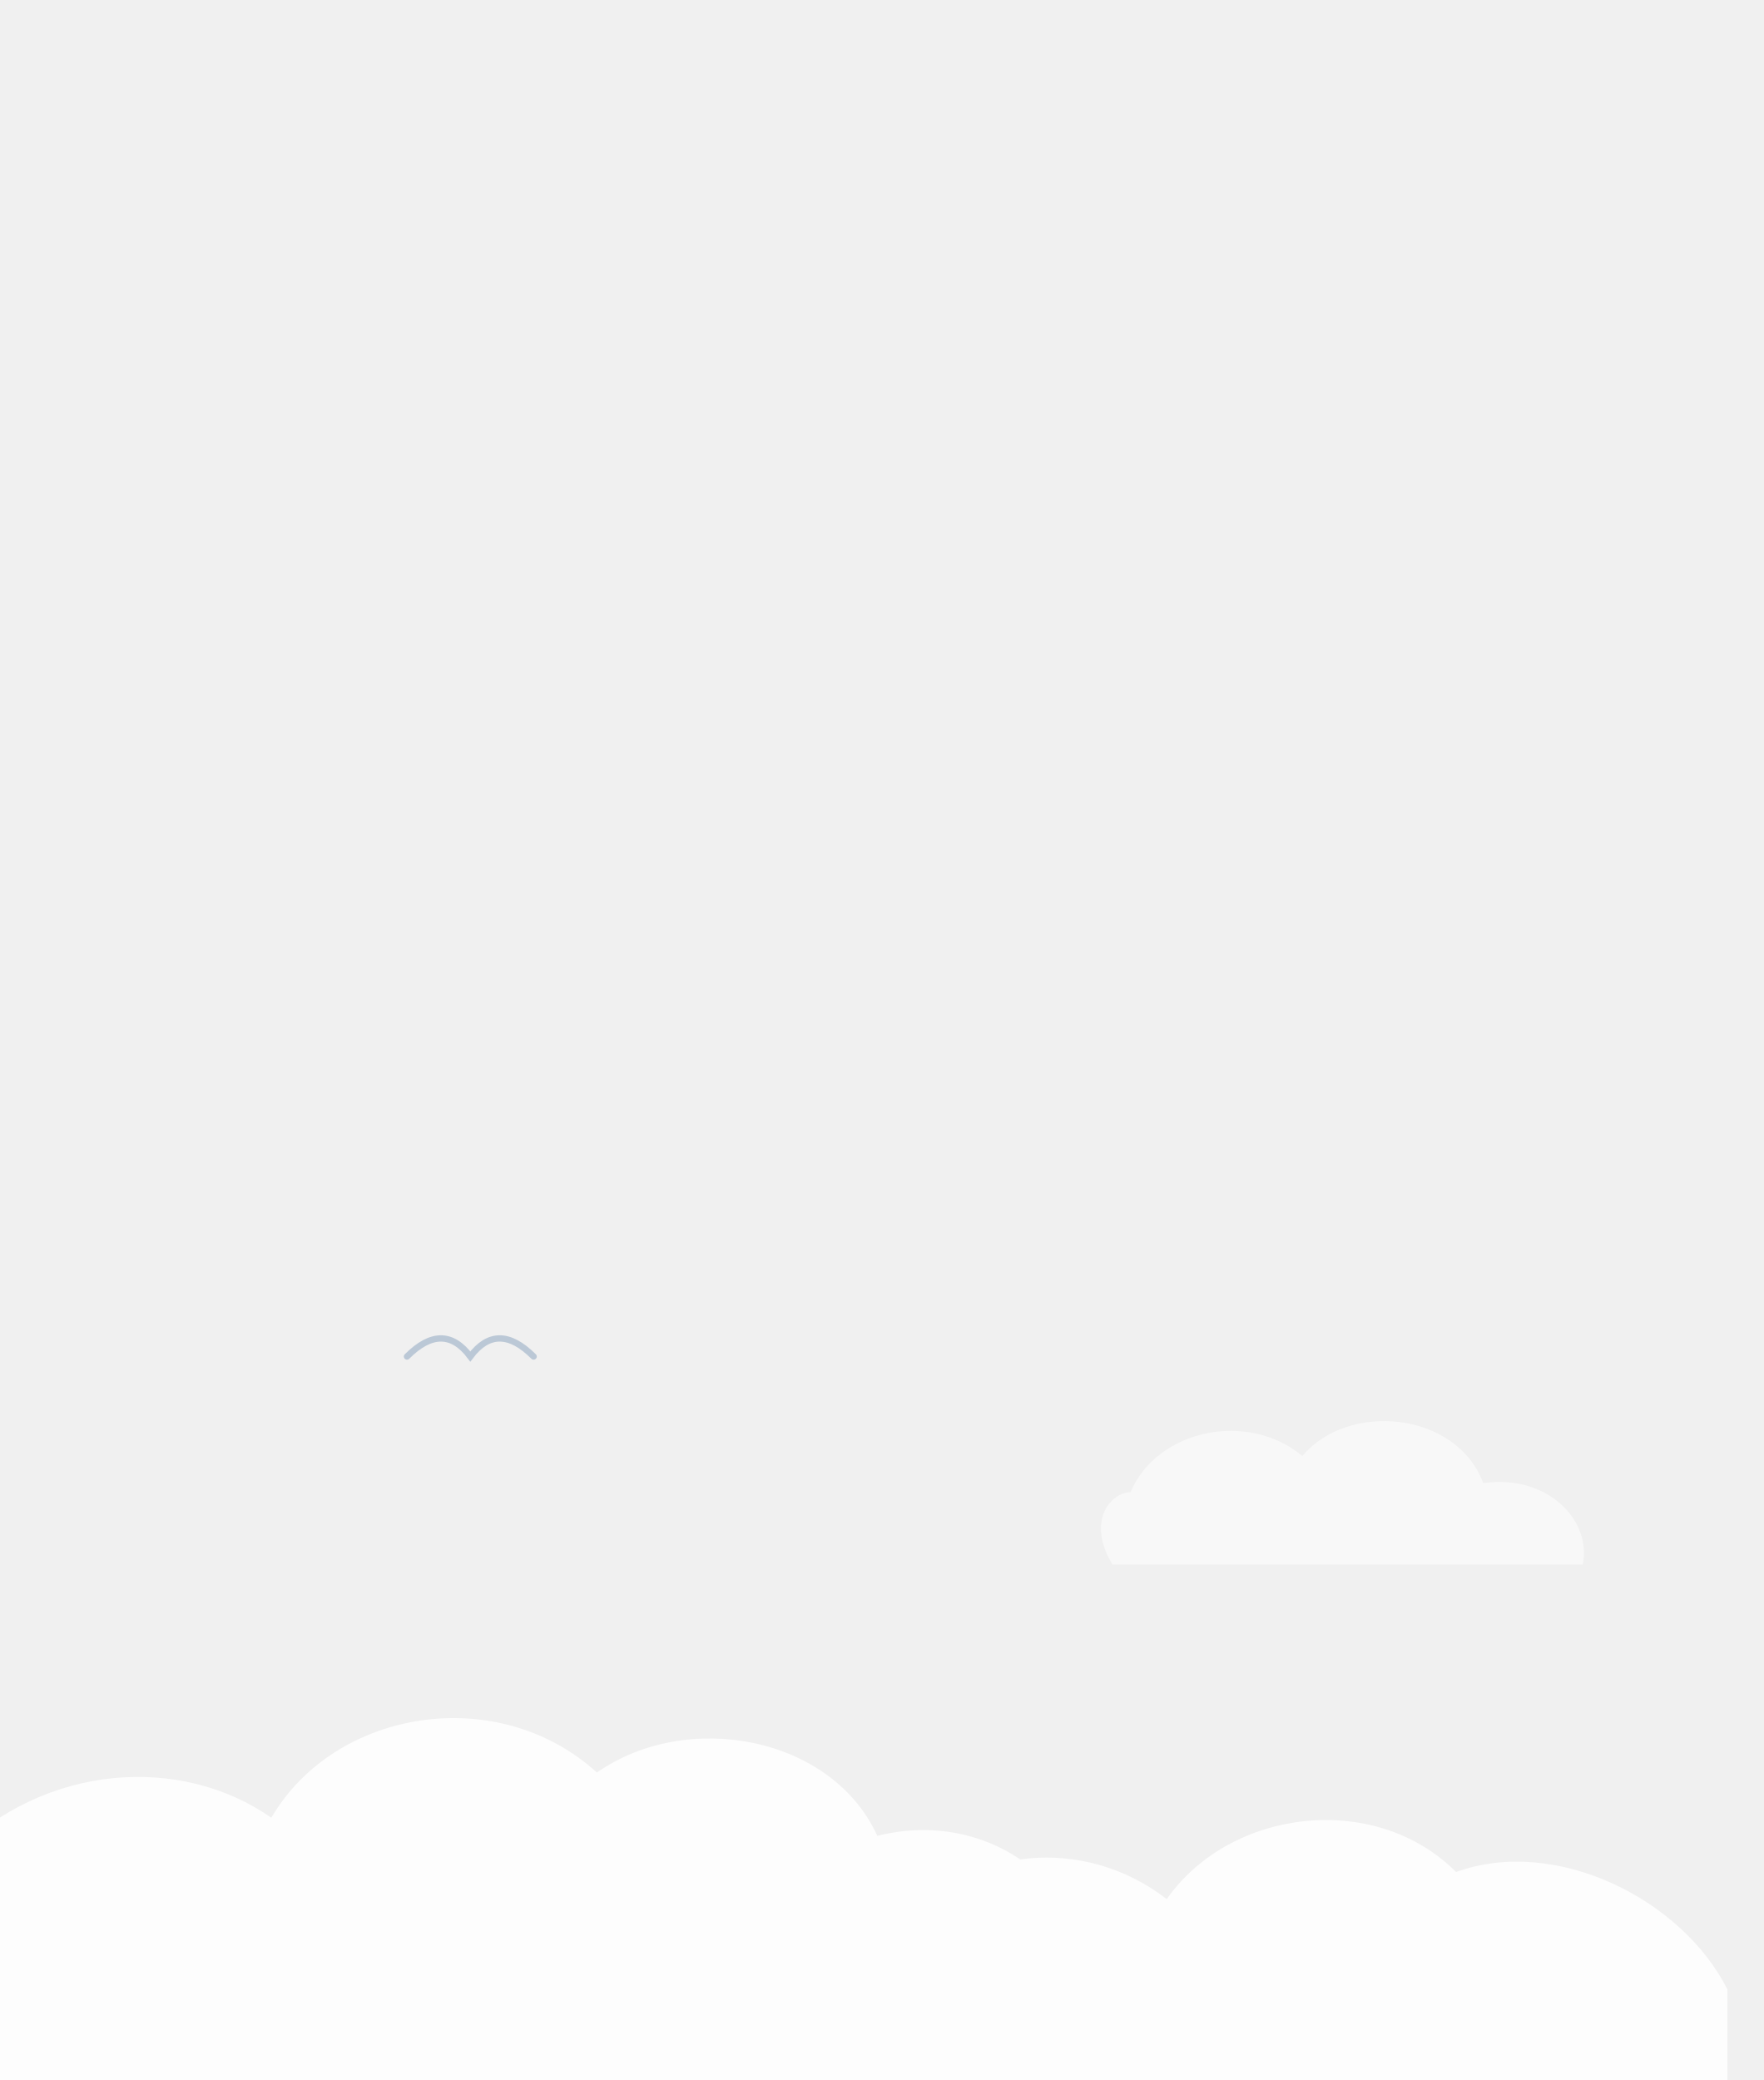
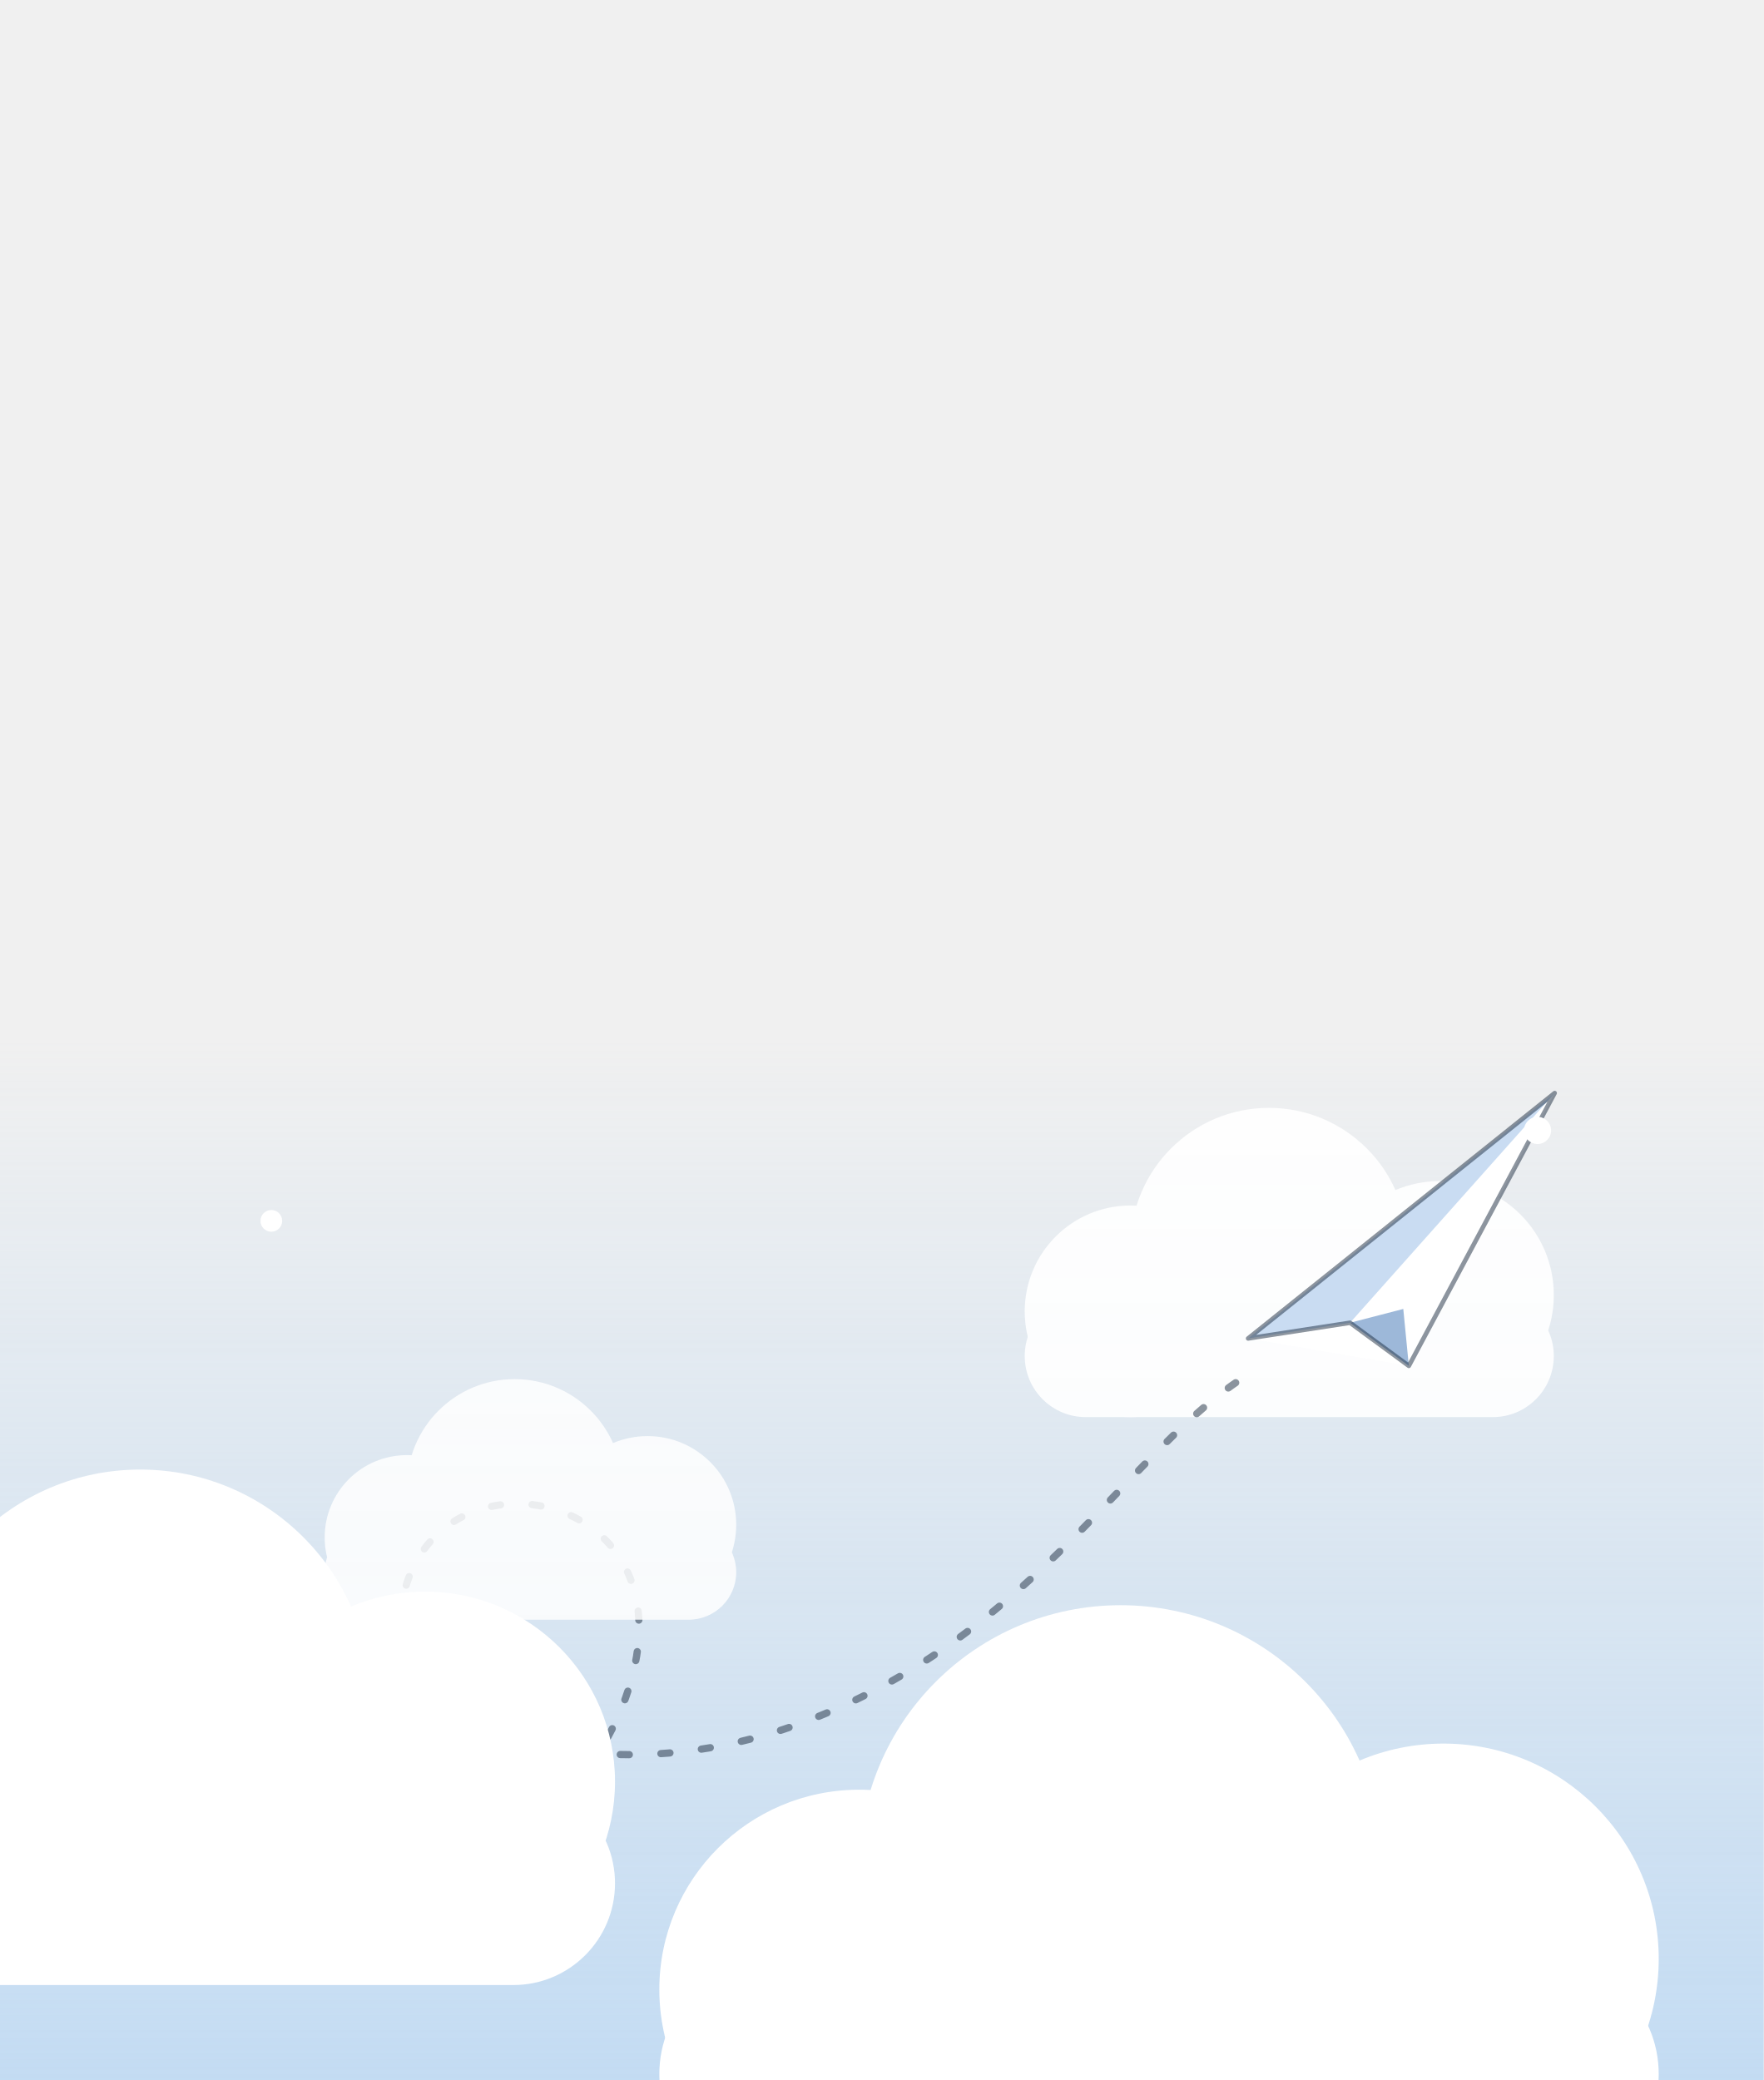
<svg xmlns="http://www.w3.org/2000/svg" viewBox="0 0 390 460">
-   <g fill="#ffffff" opacity=".85">
-     <path d="M-10 460v-50c20-20 50-22 70-8 14-24 50-30 72-10 20-14 52-8 62 14 24-6 46 10 46 32v22z" />
-     <path d="M200 460v-34c14-18 40-20 58-6 14-20 46-24 64-6 22-8 50 6 60 26v20z" />
+   <defs>
+     <linearGradient id="desv" x1="0" y1="100" x2="0" y2="210" gradientUnits="userSpaceOnUse">
+       <stop offset="0" stop-color="#000" />
+       <stop offset="1" stop-color="#fff" />
+     </linearGradient>
+     <mask id="desvanecer" maskUnits="userSpaceOnUse" x="-20" y="0" width="430" height="480">
+       <rect x="-20" y="0" width="430" height="480" fill="url(#desv)" />
+     </mask>
+   </defs>
+   <g mask="url(#desvanecer)">
+     <defs>
+       <linearGradient id="g1" x1="0" y1="230" x2="0" y2="460" gradientUnits="userSpaceOnUse">
+         <stop offset="0" stop-color="#9fcbf5" stop-opacity="0" />
+         <stop offset="1" stop-color="#9fcbf5" stop-opacity=".55" />
+       </linearGradient>
+     </defs>
+     <rect x="0" y="230" width="390" height="230" fill="url(#g1)" />
+     <g transform="translate(250 290) scale(0.9)" opacity="0.9">
+       <circle cx="0" cy="0" r="26" fill="#fff" />
+       <circle cx="34" cy="-16" r="34" fill="#fff" />
+       <circle cx="76" cy="-4" r="28" fill="#fff" />
+       <rect x="-26" y="-4" width="130" height="30" rx="15" fill="#fff" />
+     </g>
+     <path d="M40 420c40 10 90-10 100-50s-40-50-50-20 40 50 90 30 70-60 96-76" fill="none" stroke="#1b2c40" stroke-width="1.6" stroke-dasharray="2 7" stroke-linecap="round" opacity=".5" />
+     <g transform="translate(276 296) rotate(-24)">
+       <path d="M0 0L84-22 30 20z" fill="#fff" />
+       <path d="M0 0L84-22 22 6z" fill="#c9dcf2" />
+       <path d="M22 6L30 20 34 8z" fill="#9db8d9" />
+       <path d="M0 0L84-22 30 20 22 6z" fill="none" stroke="#1b2c40" stroke-width="1" stroke-linejoin="round" opacity=".5" />
+     </g>
+     <g transform="translate(-20 400) scale(1.5)" opacity="1">
+       <circle cx="0" cy="0" r="26" fill="#fff" />
+       <circle cx="34" cy="-16" r="34" fill="#fff" />
+       <circle cx="76" cy="-4" r="28" fill="#fff" />
+       <rect x="-26" y="-4" width="130" height="30" rx="15" fill="#fff" />
+     </g>
+     <g transform="translate(190 440) scale(1.7)" opacity="1">
+       <circle cx="0" cy="0" r="26" fill="#fff" />
+       <circle cx="34" cy="-16" r="34" fill="#fff" />
+       <circle cx="76" cy="-4" r="28" fill="#fff" />
+       <rect x="-26" y="-4" width="130" height="30" rx="15" fill="#fff" />
+     </g>
+     <g transform="translate(90 340) scale(0.7)" opacity="0.85">
+       <circle cx="0" cy="0" r="26" fill="#fff" />
+       <circle cx="34" cy="-16" r="34" fill="#fff" />
+       <circle cx="76" cy="-4" r="28" fill="#fff" />
+       <rect x="-26" y="-4" width="130" height="30" rx="15" fill="#fff" />
+     </g>
+     <g fill="#fff">
+       <circle cx="340" cy="250" r="3" />
+       <circle cx="60" cy="270" r="2.4" />
+     </g>
  </g>
-   <g fill="#ffffff" opacity=".55">
-     <path d="M250 330c6-14 26-18 38-8 10-12 34-10 40 6 14-2 24 8 22 18h-104c-6-10 0-16 4-16z" />
-   </g>
-   <path d="M90 300q8-8 14 0q6-8 14 0" fill="none" stroke="#5a7ea6" stroke-width="1.4" stroke-linecap="round" opacity=".35" />
</svg>
